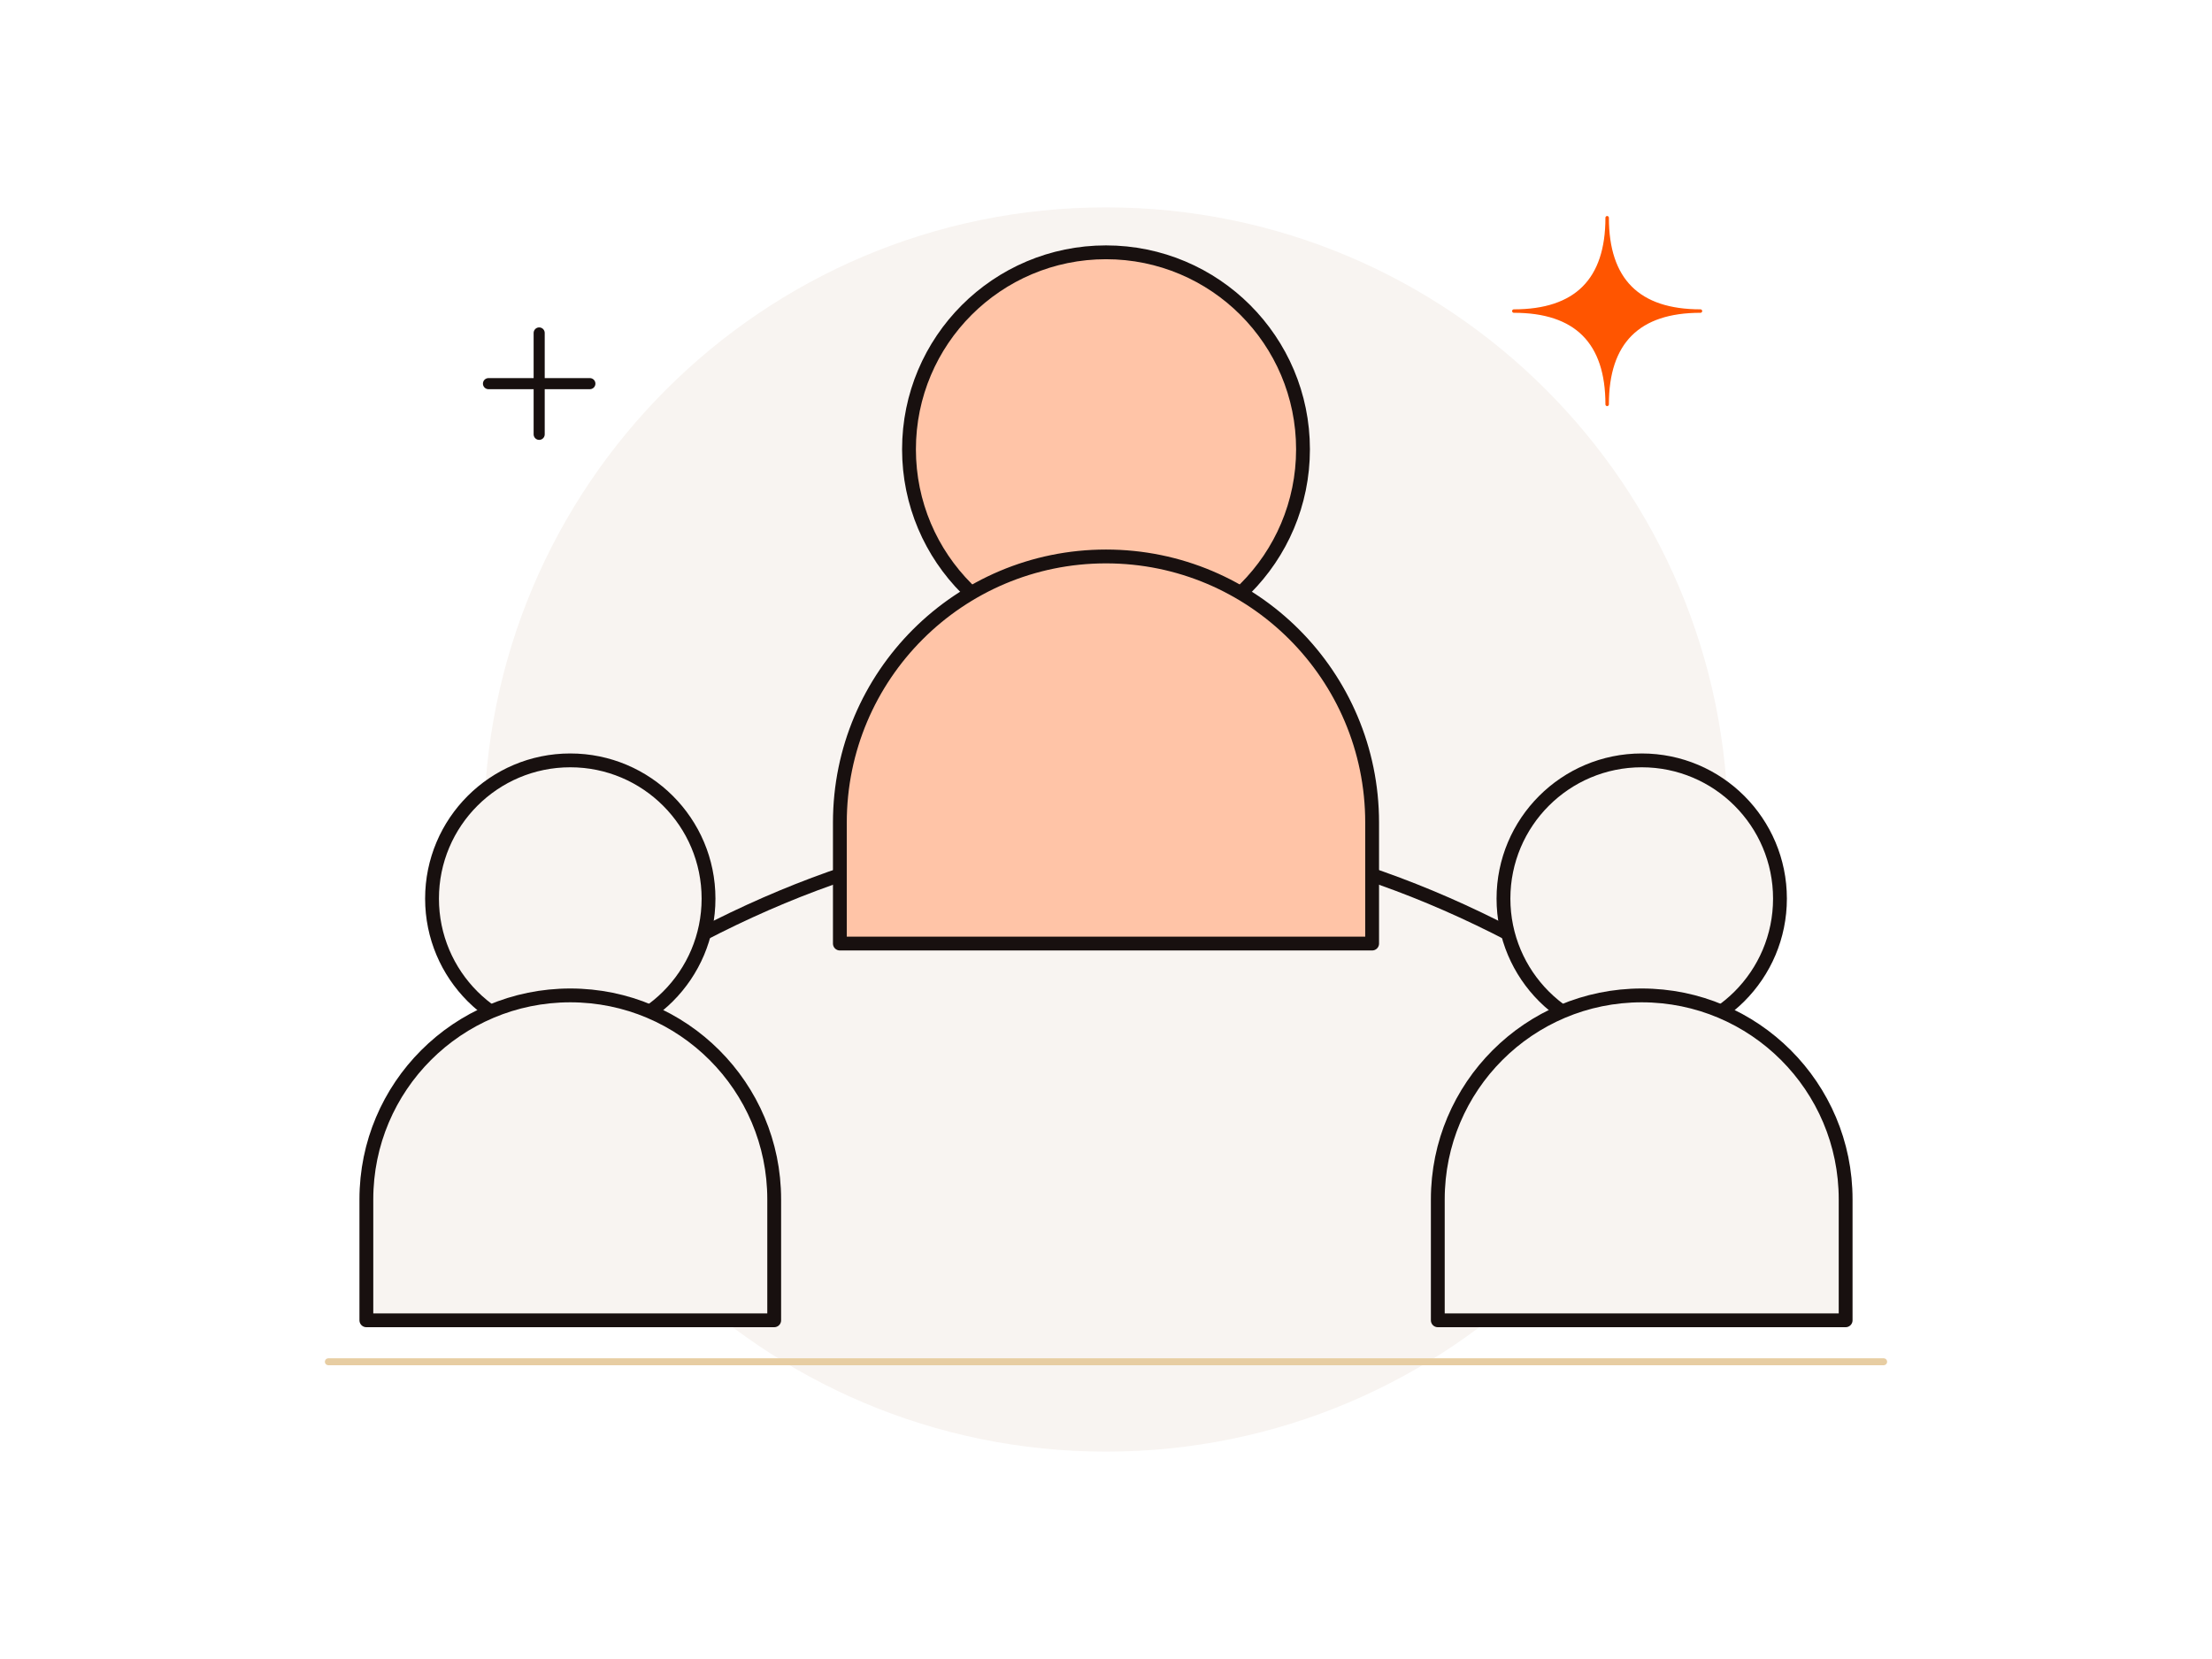
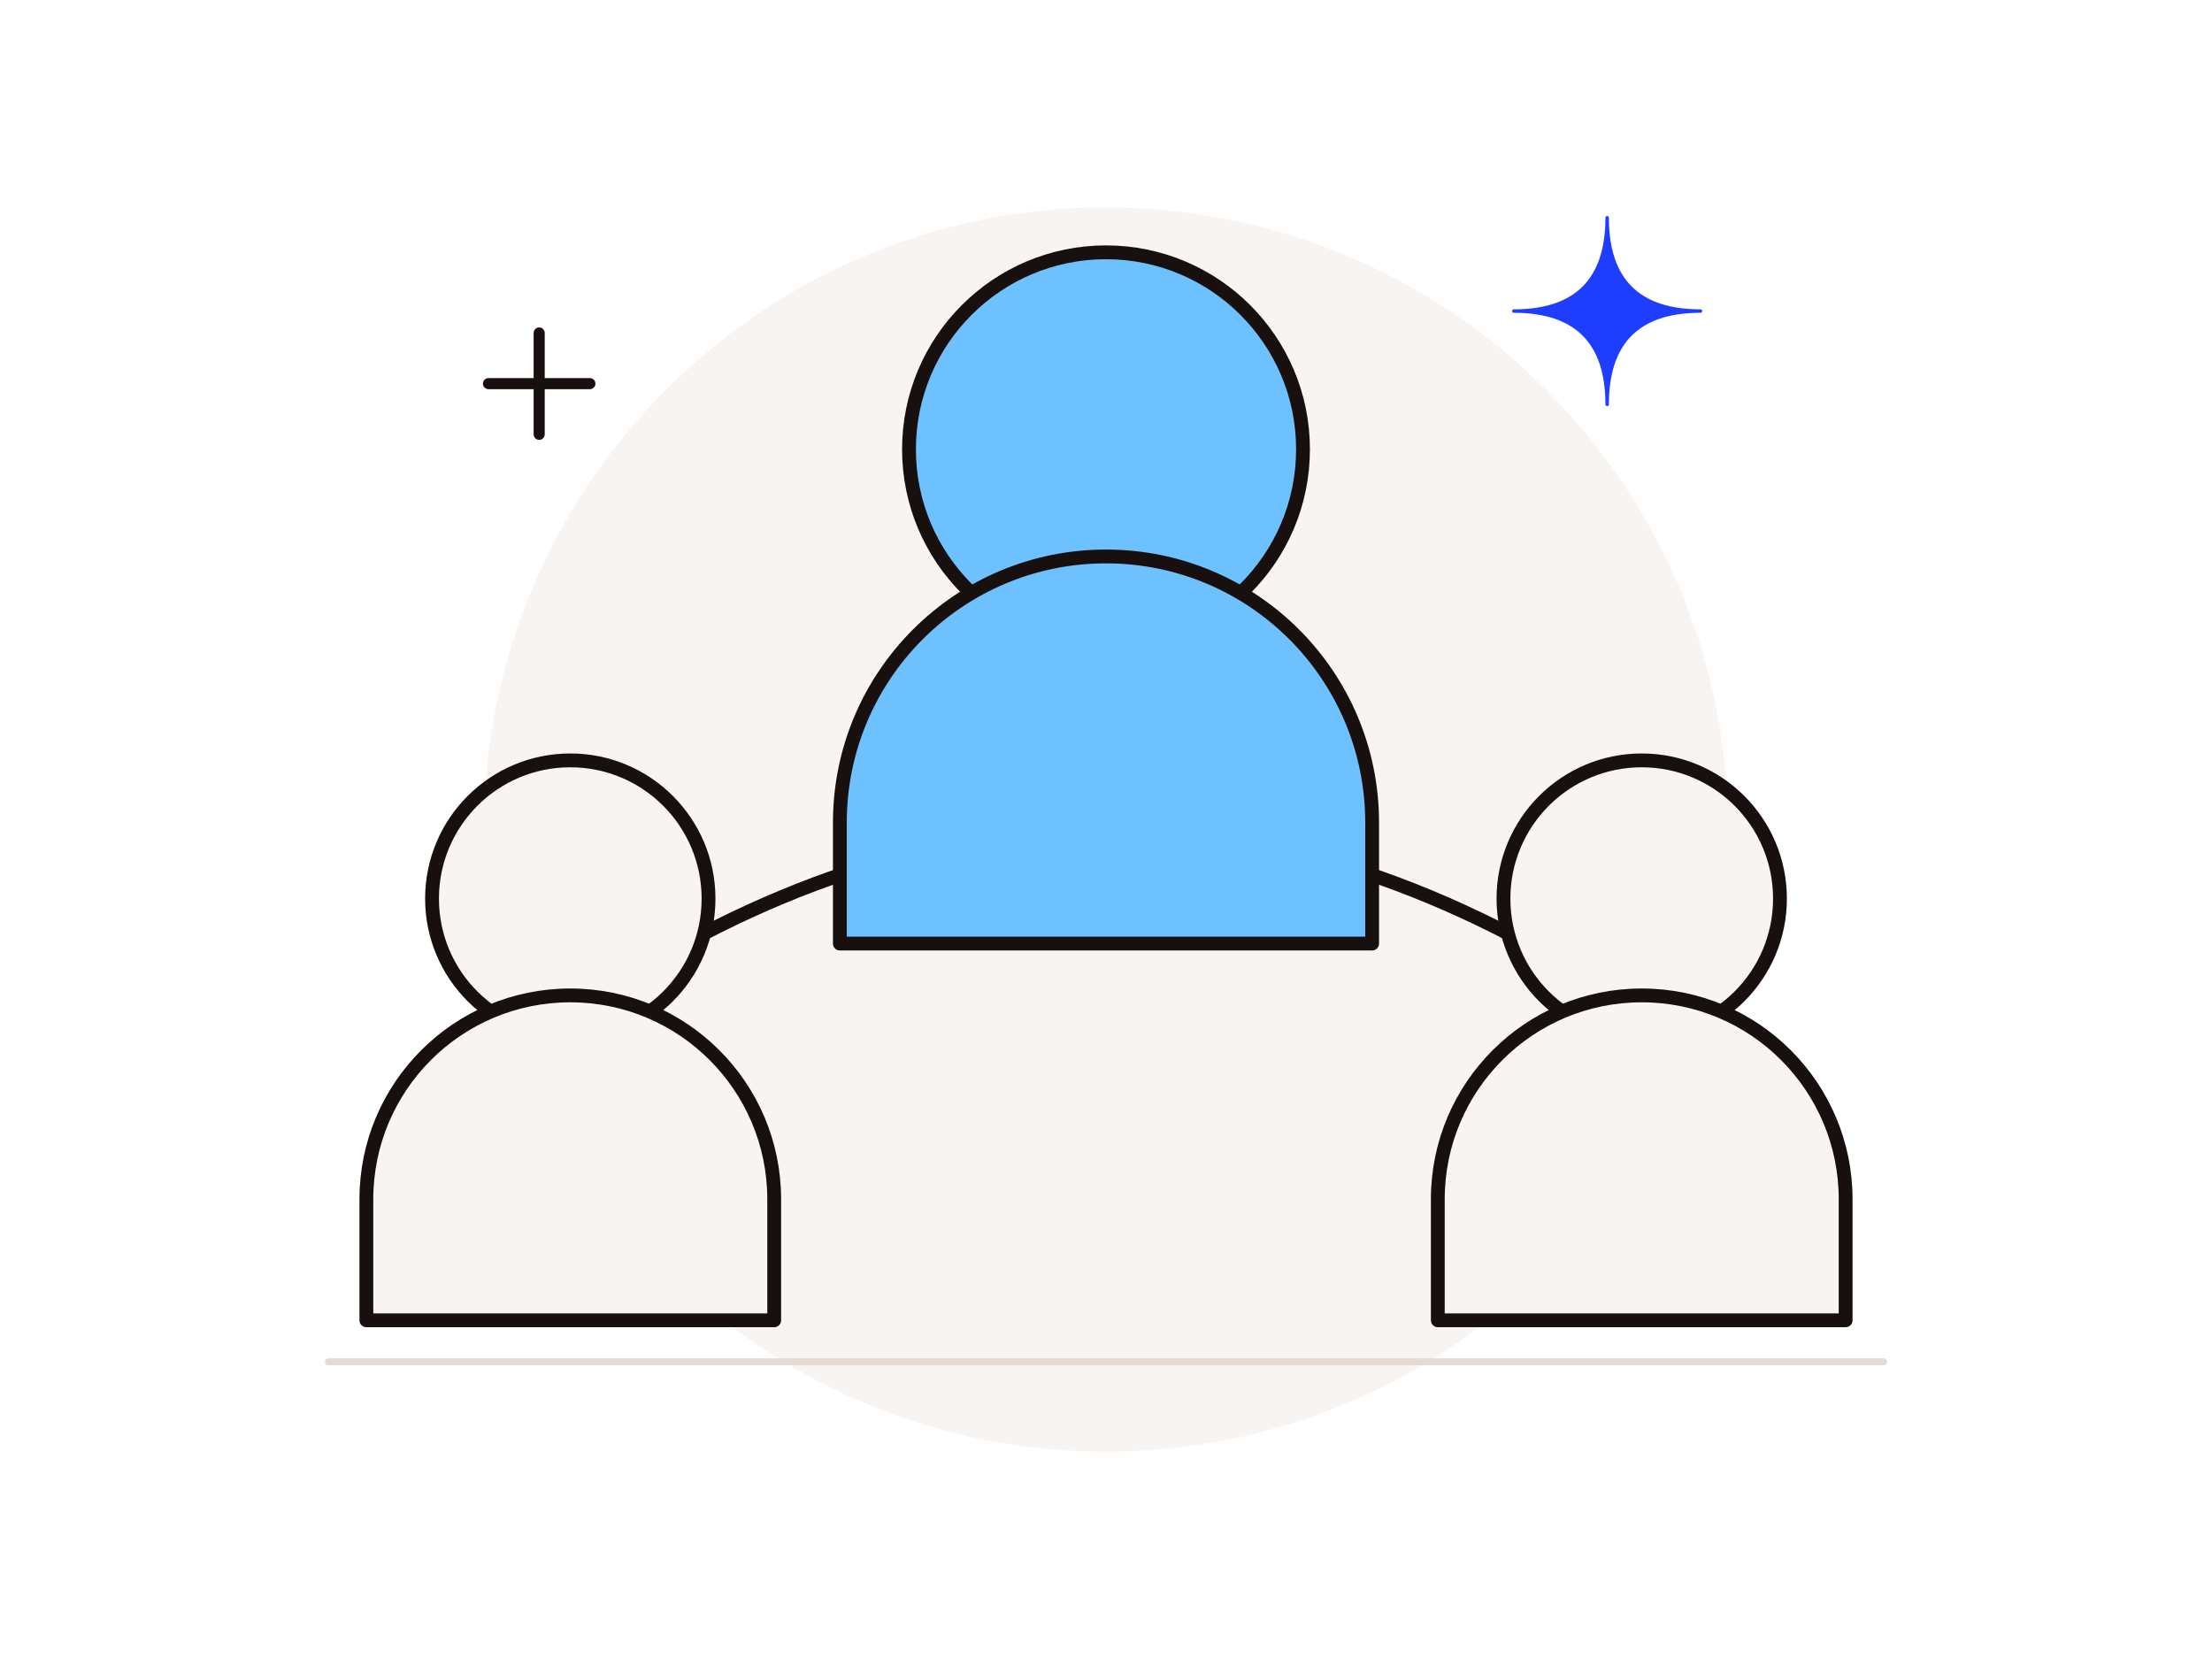
<svg xmlns="http://www.w3.org/2000/svg" width="640" height="480" viewBox="0 0 640 480" role="img">
  <circle cx="320" cy="240" r="180" fill="#F8F4F1" />
-   <path d="M95 394H545" fill="none" stroke="#E7CDA2" stroke-width="2" stroke-linecap="round" stroke-linejoin="round" />
+   <path d="M95 394H545" fill="none" stroke="#E4DCD4" stroke-width="2" stroke-linecap="round" stroke-linejoin="round" />
  <path d="M170 290Q320 190 470 290" fill="none" stroke="#18100F" stroke-width="4" stroke-linecap="round" stroke-linejoin="round" />
-   <circle cx="320" cy="130" r="57" fill="#FFC4A7" stroke="#18100F" stroke-width="4" />
-   <path d="M243 273v-35a77 77 0 0 1 154 0v35Z" fill="#FFC4A7" stroke="#18100F" stroke-width="4" stroke-linecap="round" stroke-linejoin="round" />
+   <circle cx="320" cy="130" r="57" fill="#6EC1FF" stroke="#18100F" stroke-width="4" />
+   <path d="M243 273v-35a77 77 0 0 1 154 0v35Z" fill="#6EC1FF" stroke="#18100F" stroke-width="4" stroke-linecap="round" stroke-linejoin="round" />
  <circle cx="165" cy="260" r="40" fill="#F8F4F1" stroke="#18100F" stroke-width="4" />
  <path d="M106 382v-35a59 59 0 0 1 118 0v35Z" fill="#F8F4F1" stroke="#18100F" stroke-width="4" stroke-linecap="round" stroke-linejoin="round" />
  <circle cx="475" cy="260" r="40" fill="#F8F4F1" stroke="#18100F" stroke-width="4" />
  <path d="M416 382v-35a59 59 0 0 1 118 0v35Z" fill="#F8F4F1" stroke="#18100F" stroke-width="4" stroke-linecap="round" stroke-linejoin="round" />
-   <path d="M465 63 Q465 90 492 90 Q465 90 465 117 Q465 90 438 90 Q465 90 465 63" fill="#FF5500" stroke="#FF5500" stroke-width="1" stroke-linecap="round" stroke-linejoin="round" />
+   <path d="M465 63 Q465 90 492 90 Q465 90 465 117 Q465 90 438 90 Q465 90 465 63" fill="#1F3DFF" stroke="#1F3DFF" stroke-width="1" stroke-linecap="round" stroke-linejoin="round" />
  <g transform="translate(134 89) scale(1.833333)">
    <g stroke="#18100F" stroke-width="1.75" stroke-linecap="round" stroke-linejoin="round" fill="none">
      <path d="M12 4v16M4 12h16" fill="none" stroke="#18100F" stroke-width="1.75" stroke-linecap="round" stroke-linejoin="round" />
    </g>
  </g>
</svg>
